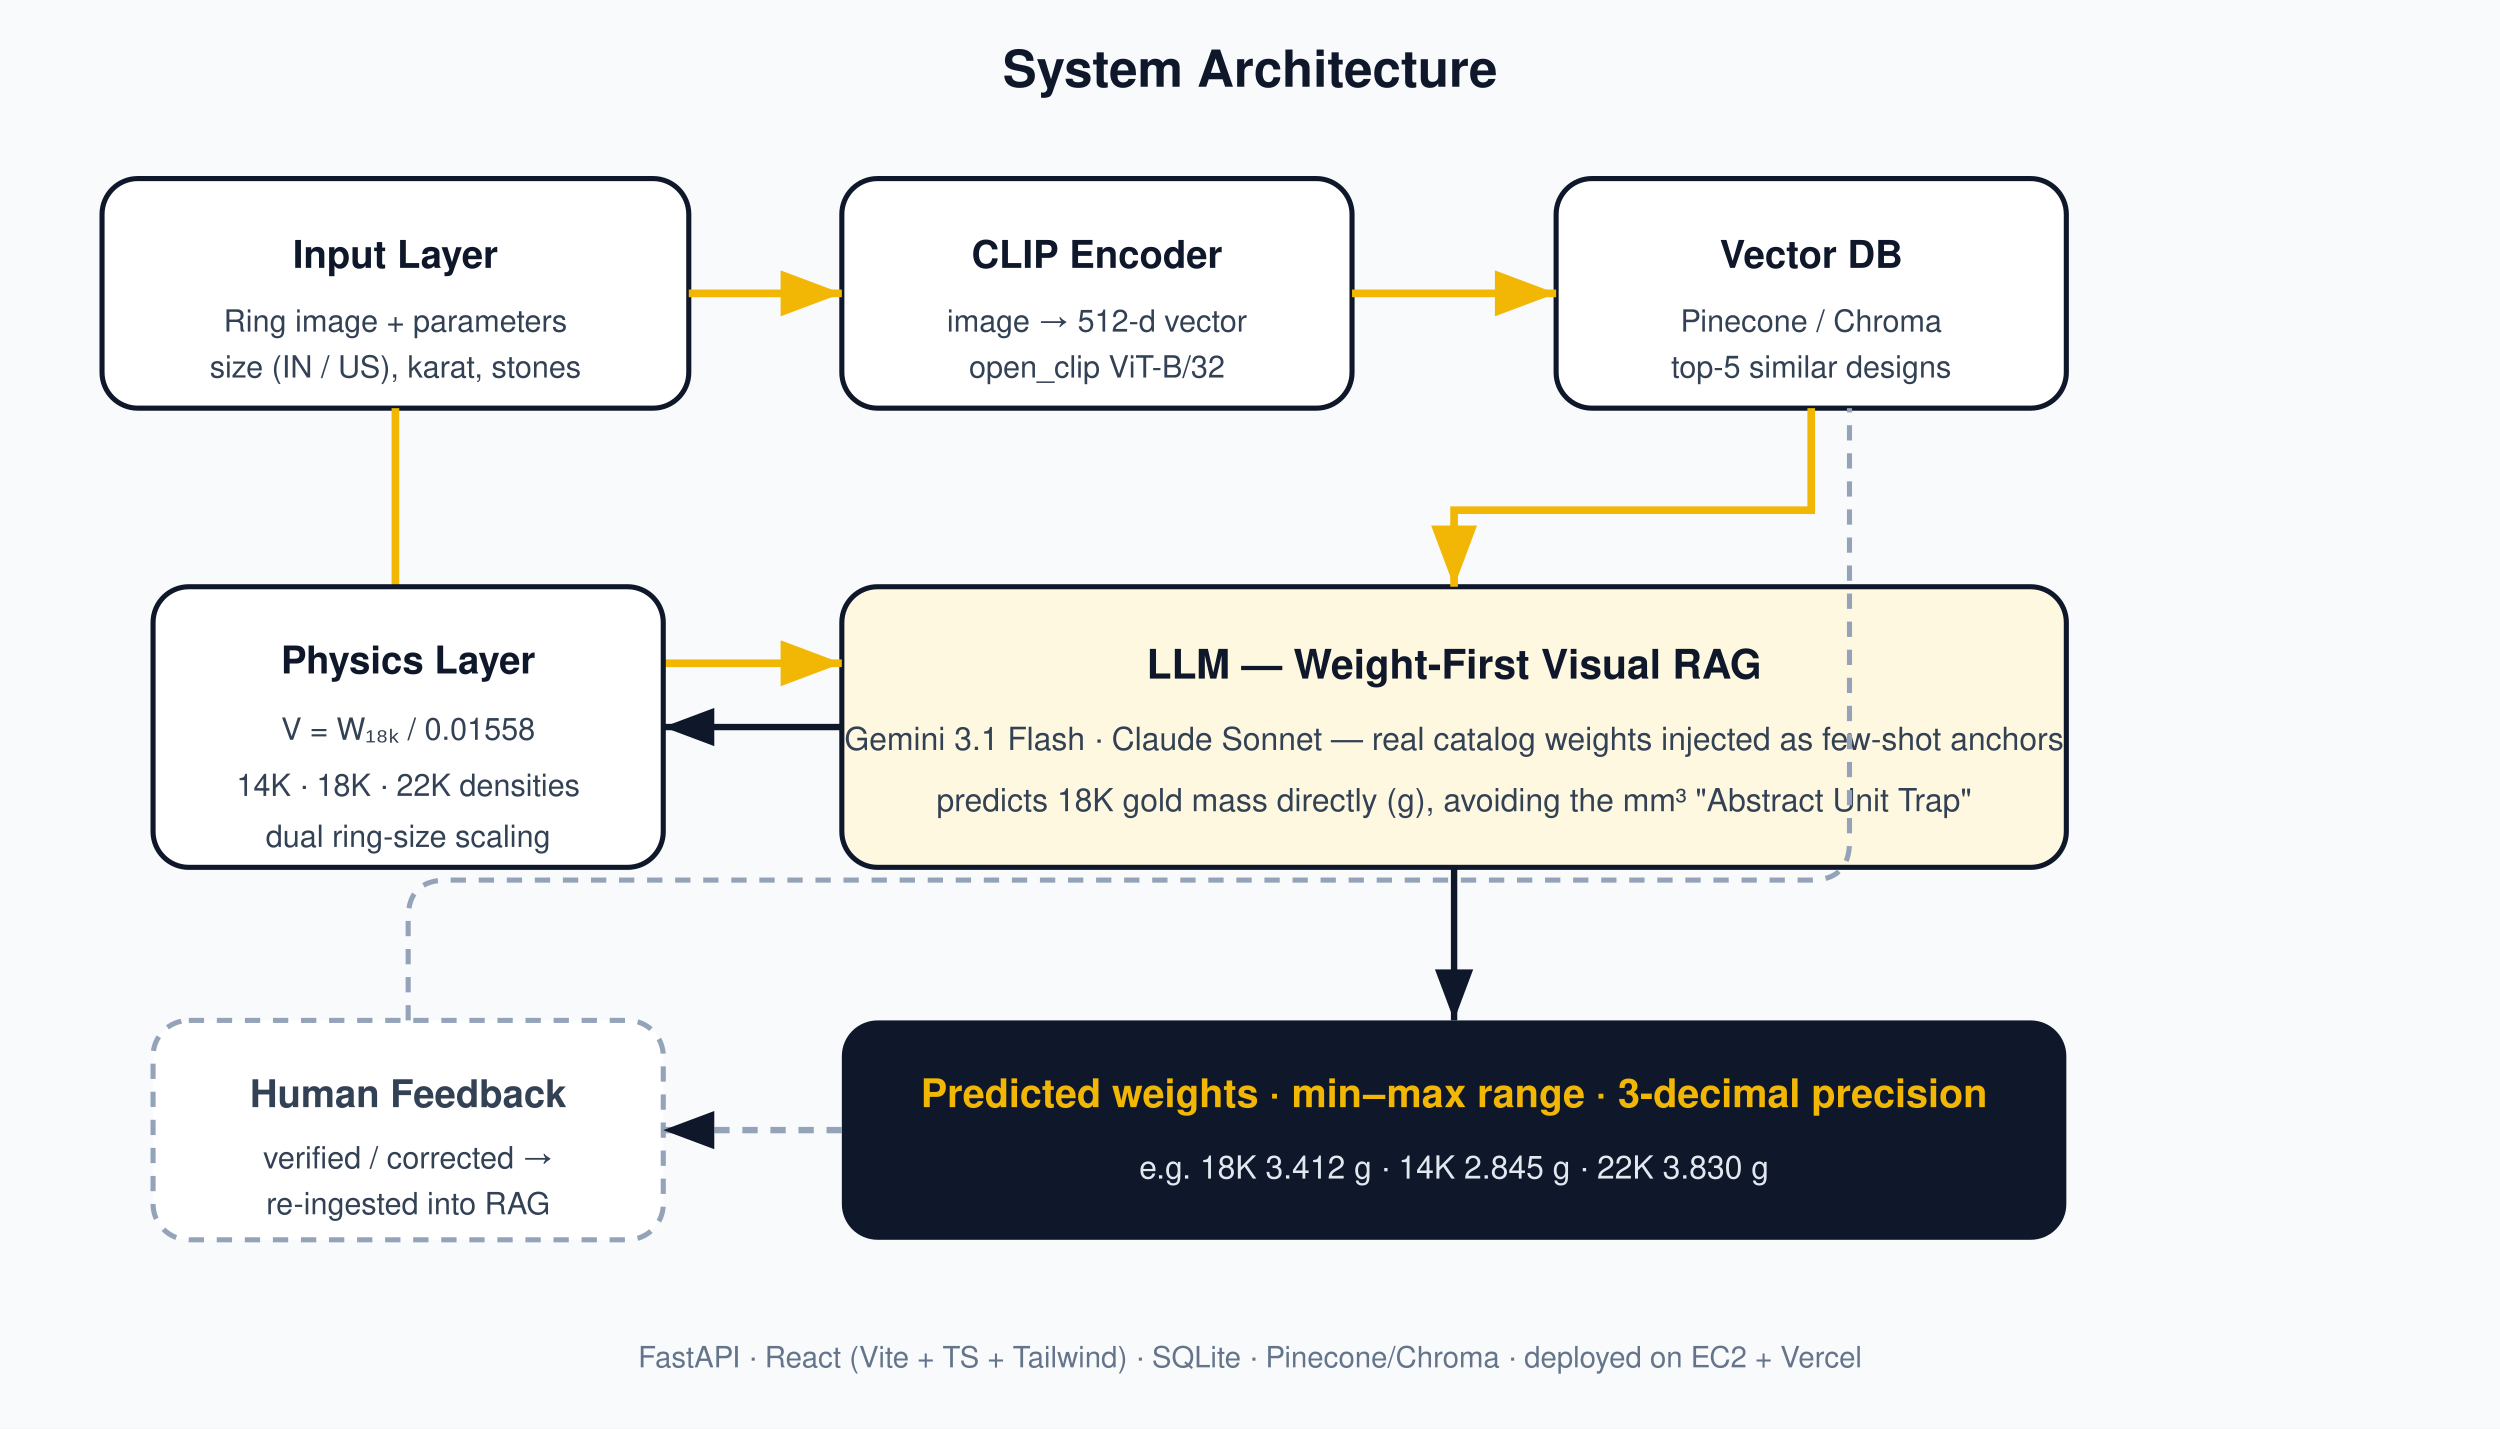
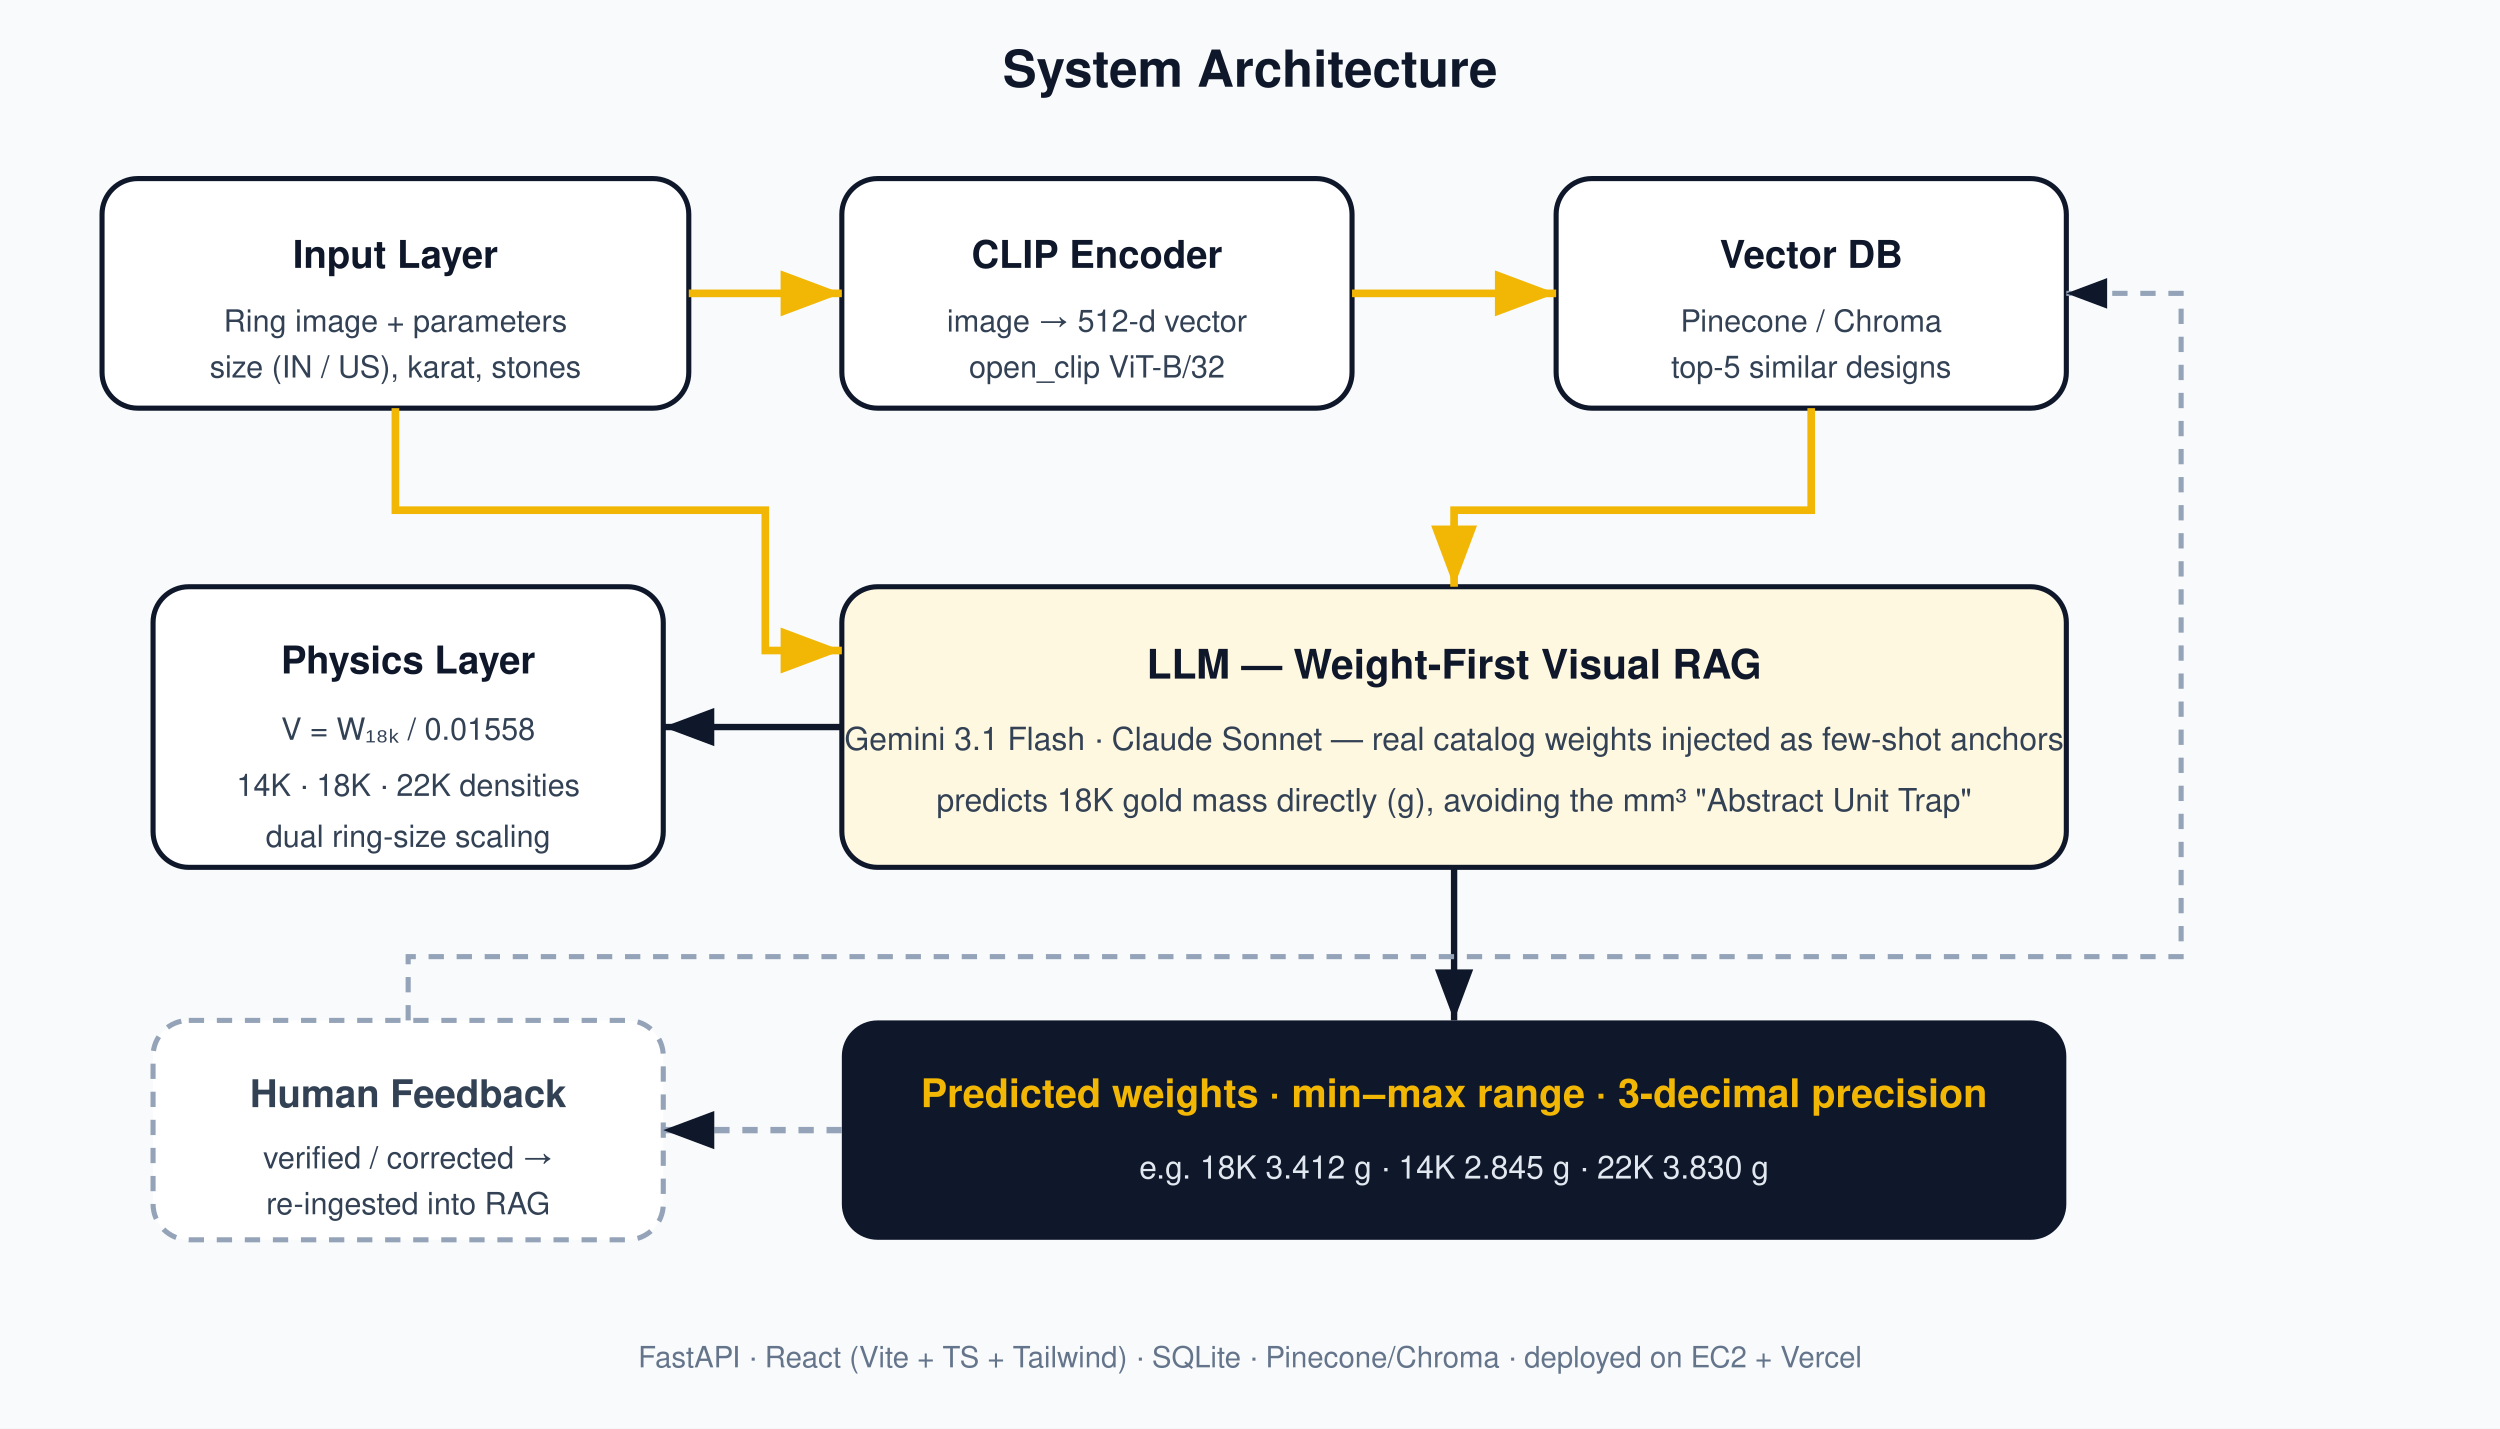
<svg xmlns="http://www.w3.org/2000/svg" width="980" height="560" viewBox="0 0 980 560" font-family="Helvetica,Arial,sans-serif">
  <rect width="980" height="560" fill="#f8fafc" />
  <text x="490" y="34" text-anchor="middle" font-size="20" font-weight="bold" fill="#0f172a">System Architecture</text>
  <rect x="40" y="70" width="230" height="90" rx="14" fill="#ffffff" stroke="#0f172a" stroke-width="2" />
  <text x="155" y="105" text-anchor="middle" font-size="15" font-weight="bold" fill="#0f172a">Input Layer</text>
  <text x="155" y="130" text-anchor="middle" font-size="12" fill="#334155">Ring image + parameters</text>
  <text x="155" y="148" text-anchor="middle" font-size="12" fill="#334155">size (IN / US), karat, stones</text>
  <rect x="330" y="70" width="200" height="90" rx="14" fill="#ffffff" stroke="#0f172a" stroke-width="2" />
  <text x="430" y="105" text-anchor="middle" font-size="15" font-weight="bold" fill="#0f172a">CLIP Encoder</text>
  <text x="430" y="130" text-anchor="middle" font-size="12" fill="#334155">image → 512-d vector</text>
  <text x="430" y="148" text-anchor="middle" font-size="12" fill="#334155">open_clip ViT-B/32</text>
  <rect x="610" y="70" width="200" height="90" rx="14" fill="#ffffff" stroke="#0f172a" stroke-width="2" />
  <text x="710" y="105" text-anchor="middle" font-size="15" font-weight="bold" fill="#0f172a">Vector DB</text>
  <text x="710" y="130" text-anchor="middle" font-size="12" fill="#334155">Pinecone / Chroma</text>
  <text x="710" y="148" text-anchor="middle" font-size="12" fill="#334155">top-5 similar designs</text>
  <path d="M270 115 L330 115" stroke="#f2b705" stroke-width="3" fill="none" marker-end="url(#a)" />
  <path d="M530 115 L610 115" stroke="#f2b705" stroke-width="3" fill="none" marker-end="url(#a)" />
  <defs>
    <marker id="a" markerWidth="10" markerHeight="10" refX="8" refY="3" orient="auto">
      <path d="M0,0 L8,3 L0,6 z" fill="#f2b705" />
    </marker>
    <marker id="g" markerWidth="10" markerHeight="10" refX="8" refY="3" orient="auto">
      <path d="M0,0 L8,3 L0,6 z" fill="#0f172a" />
    </marker>
  </defs>
  <rect x="330" y="230" width="480" height="110" rx="14" fill="#fff8e1" stroke="#0f172a" stroke-width="2" />
  <text x="570" y="266" text-anchor="middle" font-size="16" font-weight="bold" fill="#0f172a">LLM — Weight-First Visual RAG</text>
  <text x="570" y="294" text-anchor="middle" font-size="12.5" fill="#334155">Gemini 3.1 Flash · Claude Sonnet — real catalog weights injected as few-shot anchors</text>
  <text x="570" y="318" text-anchor="middle" font-size="12.5" fill="#334155">predicts 18K gold mass directly (g), avoiding the mm³ "Abstract Unit Trap"</text>
  <path d="M710 160 L710 200 L570 200 L570 230" stroke="#f2b705" stroke-width="3" fill="none" marker-end="url(#a)" />
-   <path d="M155 160 L155 260 L330 260" stroke="#f2b705" stroke-width="3" fill="none" marker-end="url(#a)" />
+   <path d="M155 160 L155 200 L300 200 L300 255 L330 255" stroke="#f2b705" stroke-width="3" fill="none" marker-end="url(#a)" />
  <rect x="60" y="230" width="200" height="110" rx="14" fill="#ffffff" stroke="#0f172a" stroke-width="2" />
  <text x="160" y="264" text-anchor="middle" font-size="15" font-weight="bold" fill="#0f172a">Physics Layer</text>
  <text x="160" y="290" text-anchor="middle" font-size="12" fill="#334155">V = W₁₈ₖ / 0.01558</text>
  <text x="160" y="312" text-anchor="middle" font-size="12" fill="#334155">14K · 18K · 22K densities</text>
  <text x="160" y="332" text-anchor="middle" font-size="12" fill="#334155">dual ring-size scaling</text>
  <path d="M330 285 L260 285" stroke="#0f172a" stroke-width="2.5" fill="none" marker-end="url(#g)" />
  <rect x="330" y="400" width="480" height="86" rx="14" fill="#0f172a" />
  <text x="570" y="434" text-anchor="middle" font-size="15.5" font-weight="bold" fill="#f2b705">Predicted weights · min–max range · 3-decimal precision</text>
  <text x="570" y="462" text-anchor="middle" font-size="12.5" fill="#e2e8f0">e.g. 18K 3.412 g · 14K 2.845 g · 22K 3.830 g</text>
  <path d="M570 340 L570 400" stroke="#0f172a" stroke-width="2.5" fill="none" marker-end="url(#g)" />
  <rect x="60" y="400" width="200" height="86" rx="14" fill="#ffffff" stroke="#94a3b8" stroke-width="2" stroke-dasharray="6 5" />
  <text x="160" y="434" text-anchor="middle" font-size="15" font-weight="bold" fill="#334155">Human Feedback</text>
  <text x="160" y="458" text-anchor="middle" font-size="12" fill="#334155">verified / corrected →</text>
  <text x="160" y="476" text-anchor="middle" font-size="12" fill="#334155">re-ingested into RAG</text>
  <path d="M330 443 L260 443" stroke="#94a3b8" stroke-width="2.5" stroke-dasharray="6 5" fill="none" marker-end="url(#g)" />
-   <path d="M160 400 L160 360 Q160 345 175 345 L710 345 Q725 345 725 330 L725 160" stroke="#94a3b8" stroke-width="2" stroke-dasharray="6 5" fill="none" />
+   <path d="M160 400 L160 375 L855 375 L855 115 L810 115" stroke="#94a3b8" stroke-width="2" stroke-dasharray="6 5" fill="none" marker-end="url(#g)" />
  <text x="490" y="536" text-anchor="middle" font-size="11.5" fill="#64748b">FastAPI · React (Vite + TS + Tailwind) · SQLite · Pinecone/Chroma · deployed on EC2 + Vercel</text>
</svg>
